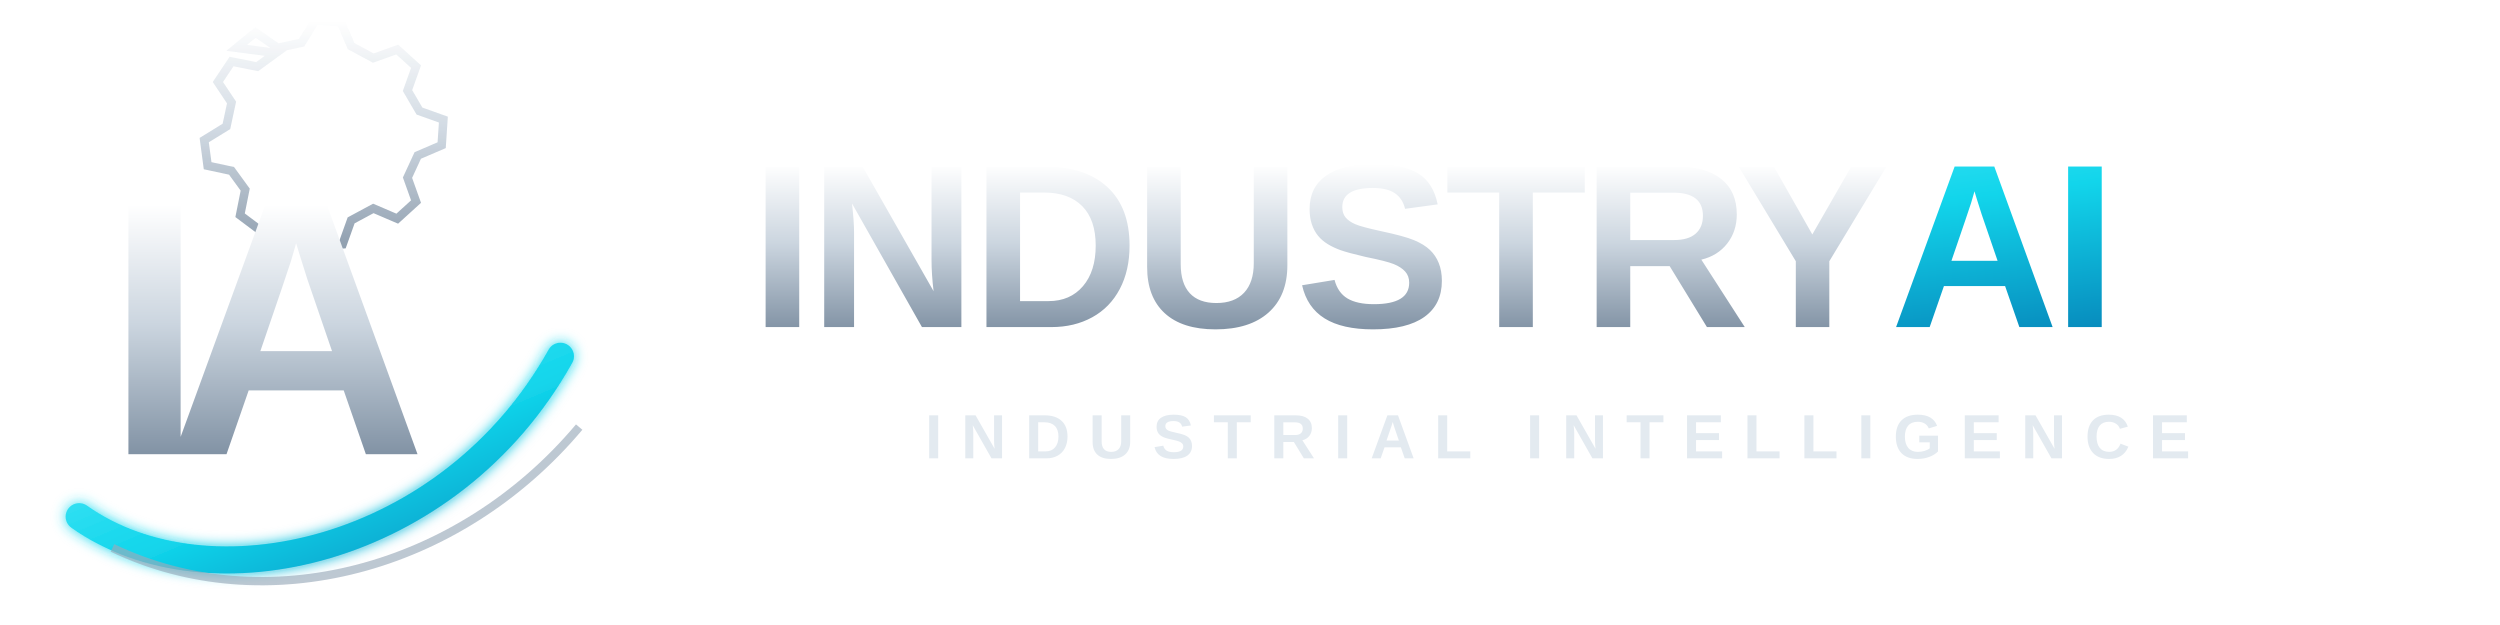
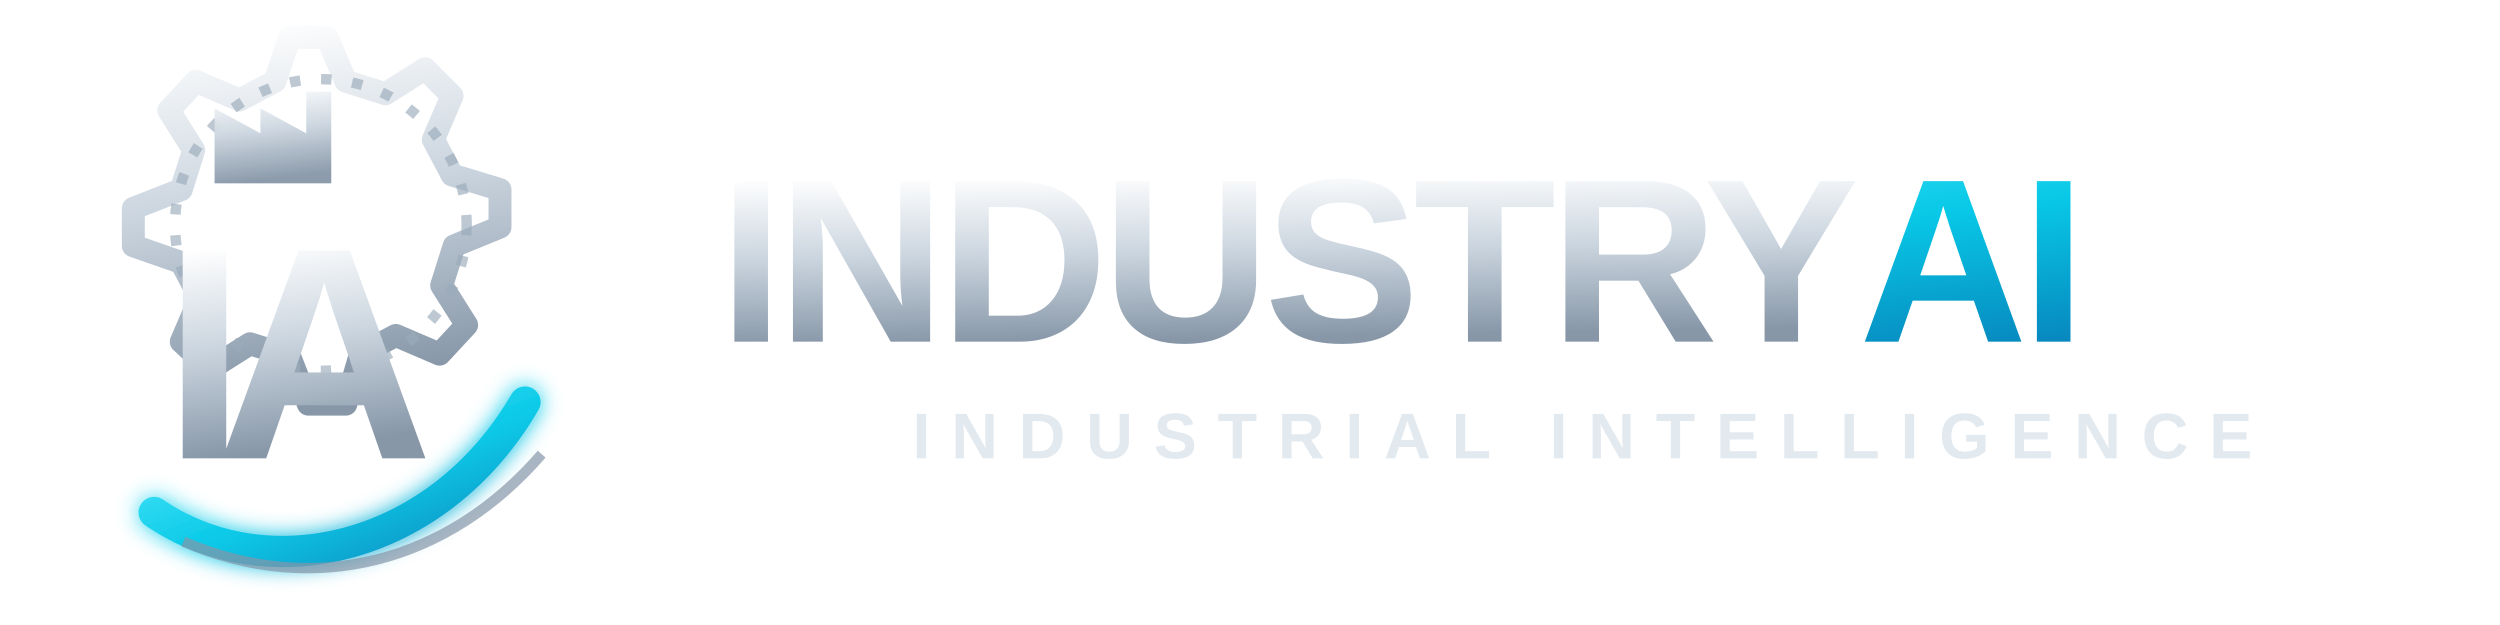
<svg xmlns="http://www.w3.org/2000/svg" width="1200" height="300" viewBox="0 0 1200 300" role="img" aria-labelledby="title desc">
  <defs>
-     <linearGradient id="metal" x1="0" y1="0" x2="0" y2="1">
-       <stop stop-color="#ffffff" />
+     <linearGradient id="silver" x1="0" y1="0" x2="0.15" y2="1">
+       <stop stop-color="#fff" />
      <stop offset=".48" stop-color="#cbd5df" />
-       <stop offset="1" stop-color="#8293a5" />
+       <stop offset="1" stop-color="#8797a8" />
    </linearGradient>
-     <linearGradient id="teal" x1="0" y1="0" x2="1" y2="1">
-       <stop stop-color="#66f2ff" />
-       <stop offset=".55" stop-color="#12d5eb" />
-       <stop offset="1" stop-color="#078bbd" />
+     <linearGradient id="cyan" x1="0" y1="0" x2="1" y2="1">
+       <stop stop-color="#62efff" />
+       <stop offset=".55" stop-color="#08c9e7" />
+       <stop offset="1" stop-color="#0786bd" />
    </linearGradient>
-     <filter id="softGlow" x="-40%" y="-40%" width="180%" height="180%">
-       <feGaussianBlur stdDeviation="3" result="blur" />
+     <filter id="glow" x="-40%" y="-40%" width="180%" height="180%">
+       <feGaussianBlur stdDeviation="5" result="b" />
      <feMerge>
-         <feMergeNode in="blur" />
+         <feMergeNode in="b" />
        <feMergeNode in="SourceGraphic" />
      </feMerge>
    </filter>
  </defs>
-   <path d="M130 28l11-9 13 9 14-3 8-13 15 1 6 14 13 7 14-5 11 10-5 14 7 12 14 5-1 15-14 6-6 13 5 14-11 10-14-6-13 7-5 14-15 1-7-13-14-4-12 8-12-9 3-15-8-11-14-3-2-15 13-8 3-14-8-12 8-12 15 3 11-8z" fill="none" stroke="url(#metal)" stroke-width="5" opacity=".88" transform="translate(7 0) scale(.82)" />
-   <text x="50" y="218" font-family="Arial,Helvetica,sans-serif" font-size="174" font-weight="900" letter-spacing="-19" fill="url(#metal)">IA</text>
-   <path d="M38 248C100 292 216 266 269 171" fill="none" stroke="url(#teal)" stroke-width="13" stroke-linecap="round" filter="url(#softGlow)" />
-   <path d="M54 263C127 298 220 274 278 205" fill="none" stroke="#9aaaba" stroke-width="4" opacity=".65" />
-   <path d="M310 35V265" stroke="url(#teal)" stroke-width="3" filter="url(#softGlow)" />
-   <text x="360" y="157" font-family="Arial,Helvetica,sans-serif" font-size="112" font-weight="800" letter-spacing="-3" fill="url(#metal)">INDUSTRY<tspan fill="url(#teal)">AI</tspan>
+   <path d="M139 18 157 18 166 39 185 45 204 33 217 46 208 67 217 84 240 91 240 109 218 118 212 137 224 156 211 170 190 161 173 170 166 194 148 194 139 171 120 165 101 177 87 164 96 143 87 126 64 118 64 100 87 91 93 72 81 53 94 39 115 48 132 39Z" fill="none" stroke="url(#silver)" stroke-width="11" stroke-linejoin="round" />
+   <circle cx="154" cy="108" r="70" fill="none" stroke="#9aabba" stroke-width="5" stroke-dasharray="5 10" opacity=".65" />
+   <path d="M103 76V52l22 12V52l22 12V44h12v44h-56V76Zm8 12V76h9v12m9 0V76h9v12m9 0V76h9v12" fill="url(#silver)" opacity=".95" />
+   <text x="78" y="220" font-family="Arial,Helvetica,sans-serif" font-size="145" font-weight="900" letter-spacing="-15" fill="url(#silver)">IA</text>
+   <path d="M74 246C128 283 210 265 252 193" fill="none" stroke="url(#cyan)" stroke-width="15" stroke-linecap="round" filter="url(#glow)" />
+   <path d="M88 260C151 287 215 270 260 218" fill="none" stroke="#8496a8" stroke-width="5" opacity=".7" />
+   <path d="M292 35V265" stroke="url(#cyan)" stroke-width="3" filter="url(#glow)" />
+   <text x="345" y="164" font-family="Arial,Helvetica,sans-serif" font-size="112" font-weight="800" letter-spacing="-3" fill="url(#silver)">INDUSTRY<tspan fill="url(#cyan)">AI</tspan>
  </text>
-   <path d="M365 207H420M1080 207H1135" stroke="url(#teal)" stroke-width="5" />
-   <text x="444" y="220" font-family="Arial,Helvetica,sans-serif" font-size="30" font-weight="700" letter-spacing="9" fill="#e3eaf0">INDUSTRIAL INTELLIGENCE</text>
+   <path d="M350 207H410M1080 207H1140" stroke="url(#cyan)" stroke-width="6" />
+   <text x="438" y="220" font-family="Arial,Helvetica,sans-serif" font-size="31" font-weight="700" letter-spacing="10" fill="#e2e9ef">INDUSTRIAL INTELLIGENCE</text>
</svg>
